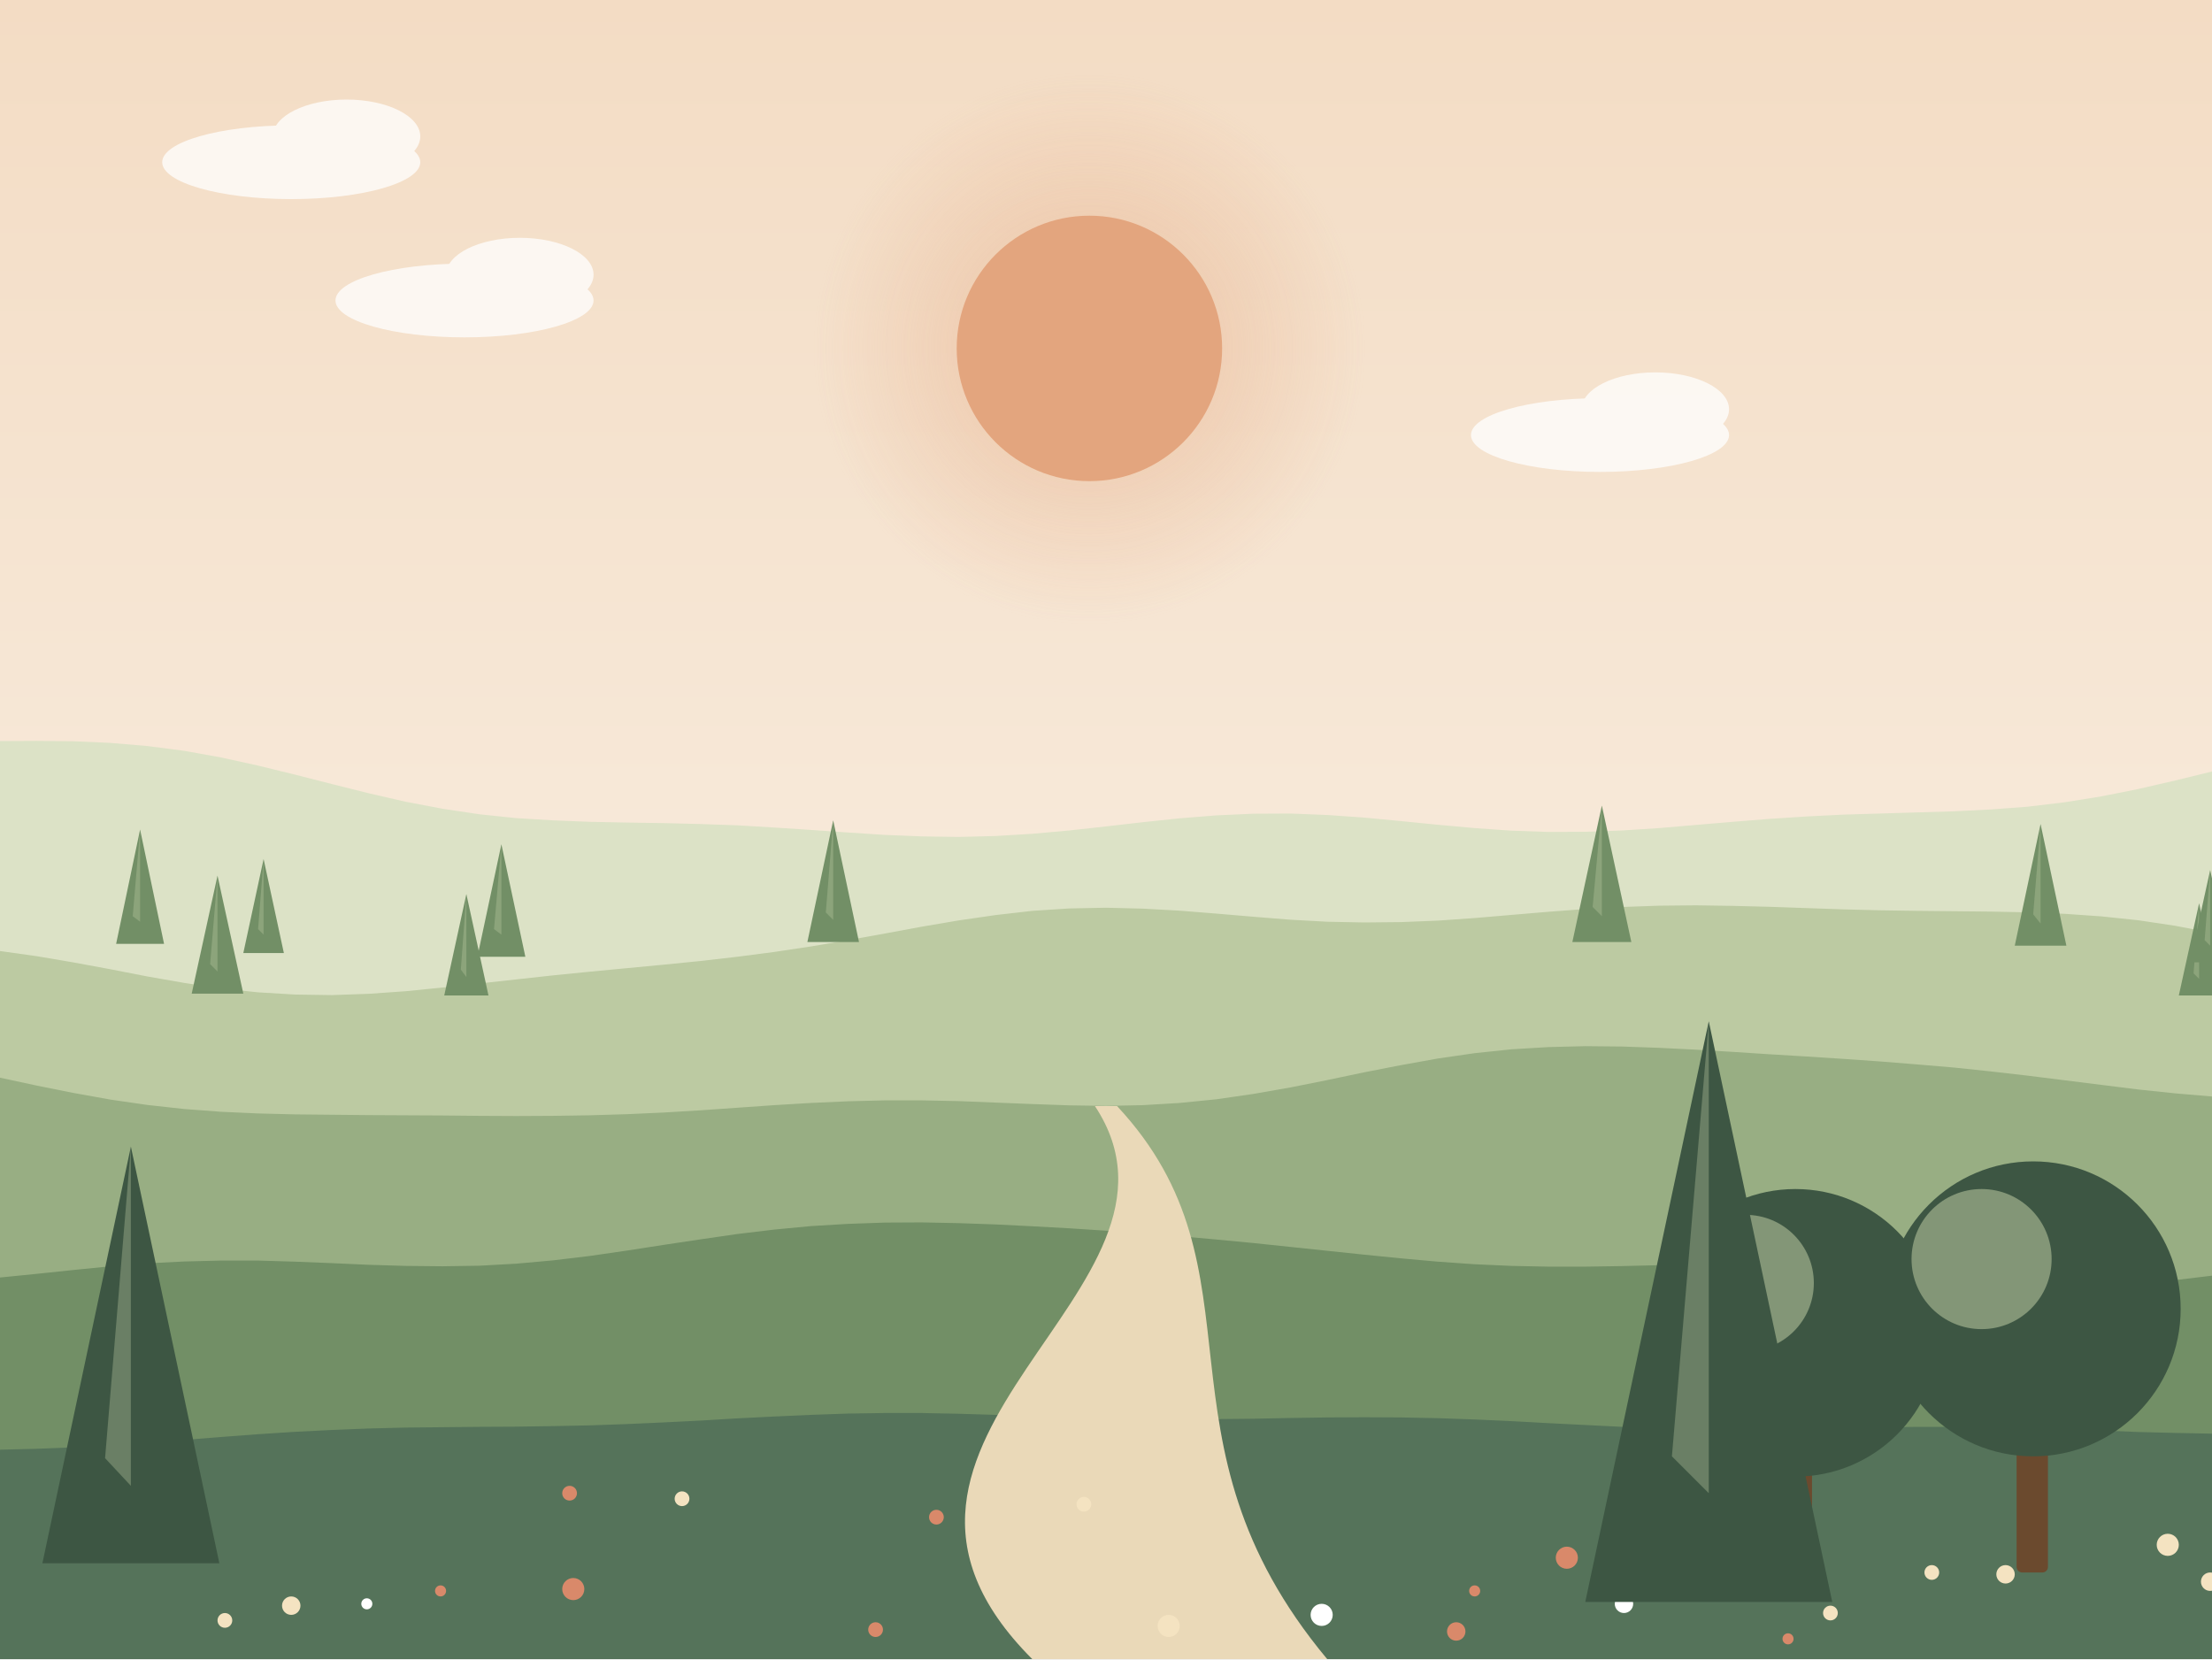
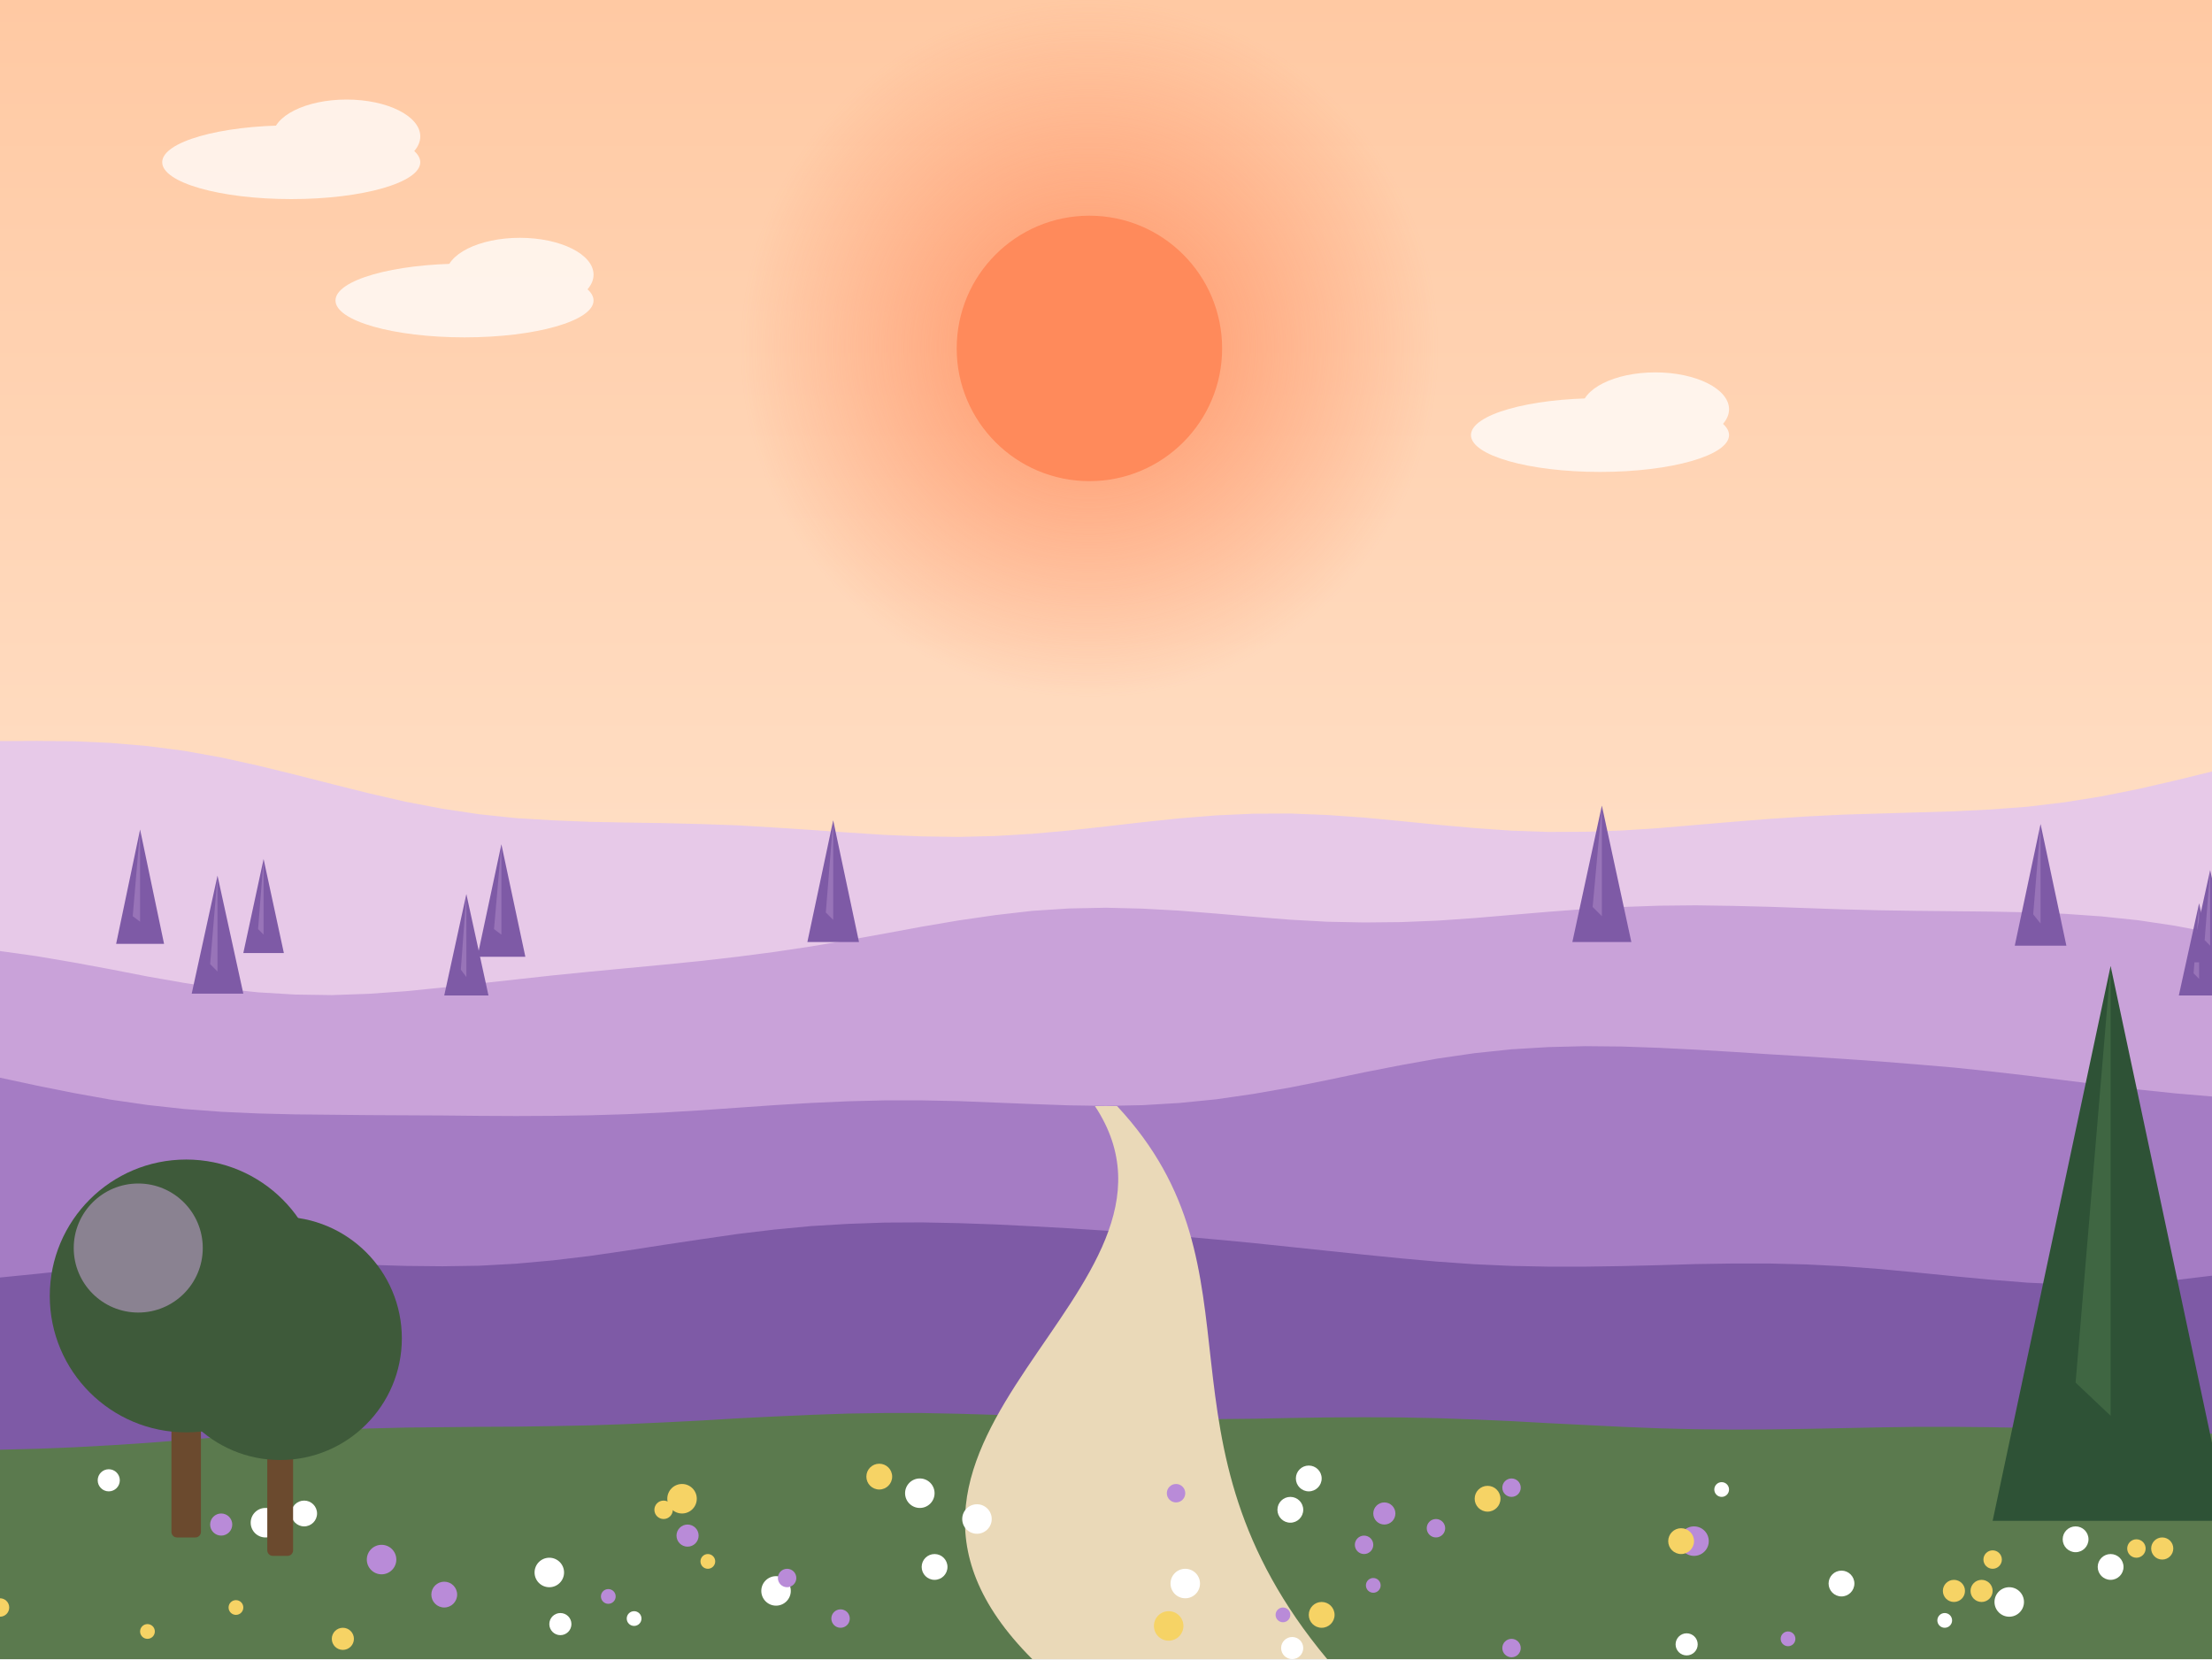
<svg xmlns="http://www.w3.org/2000/svg" viewBox="0 0 1200 900" preserveAspectRatio="xMidYMid slice">
  <defs>
    <linearGradient id="s" x1="0" y1="0" x2="0" y2="1">
-       <stop offset="0" stop-color="#F3DCC4" />
-       <stop offset="1" stop-color="#FBF5EC" />
+       <stop offset="0" stop-color="#FFC9A3" />
+       <stop offset="1" stop-color="#FFF1E2" />
    </linearGradient>
    <radialGradient id="g">
-       <stop offset="0" stop-color="#E3A57E" stop-opacity=".9" />
-       <stop offset="1" stop-color="#E3A57E" stop-opacity="0" />
+       <stop offset="0" stop-color="#FF8A5B" stop-opacity=".9" />
+       <stop offset="1" stop-color="#FF8A5B" stop-opacity="0" />
    </radialGradient>
  </defs>
  <rect width="1200" height="900" fill="url(#s)" />
-   <circle cx="591" cy="189" r="150" fill="url(#g)" opacity=".6" />
-   <circle cx="591" cy="189" r="72" fill="#E3A57E" />
+   <circle cx="591" cy="189" r="190" fill="url(#g)" />
+   <circle cx="591" cy="189" r="72" fill="#FF8A5B" />
  <g fill="#FFFFFF" opacity=".75">
    <ellipse cx="868" cy="236" rx="70" ry="20" />
    <ellipse cx="898" cy="222" rx="40" ry="20" />
  </g>
  <g fill="#FFFFFF" opacity=".75">
    <ellipse cx="158" cy="88" rx="70" ry="20" />
    <ellipse cx="188" cy="74" rx="40" ry="20" />
  </g>
  <g fill="#FFFFFF" opacity=".75">
    <ellipse cx="252" cy="163" rx="70" ry="20" />
    <ellipse cx="282" cy="149" rx="40" ry="20" />
  </g>
-   <polygon fill="#DCE2C6" points="0,900 0,402.0 20,401.9 40,402.1 60,403.0 80,404.7 100,407.3 120,410.9 140,415.3 160,420.2 180,425.3 200,430.3 220,434.9 240,438.7 260,441.7 280,443.8 300,445.0 320,445.8 340,446.2 360,446.5 380,447.0 400,447.7 420,448.9 440,450.2 460,451.6 480,452.9 500,453.7 520,454.0 540,453.5 560,452.3 580,450.5 600,448.3 620,446.0 640,443.9 660,442.3 680,441.4 700,441.3 720,442.1 740,443.5 760,445.4 780,447.4 800,449.2 820,450.6 840,451.3 860,451.2 880,450.5 900,449.2 920,447.5 940,445.8 960,444.2 980,442.9 1000,441.9 1020,441.3 1040,440.7 1060,440.1 1080,439.1 1100,437.6 1120,435.2 1140,432.0 1160,428.0 1180,423.4 1200,418.5 1200,900" />
-   <polygon fill="#BCCAA2" points="0,900 0,515.9 20,518.7 40,522.1 60,525.8 80,529.7 100,533.2 120,536.2 140,538.3 160,539.5 180,539.8 200,539.1 220,537.7 240,535.7 260,533.5 280,531.3 300,529.1 320,527.1 340,525.2 360,523.3 380,521.3 400,519.0 420,516.4 440,513.4 460,510.0 480,506.4 500,502.7 520,499.3 540,496.4 560,494.1 580,492.8 600,492.4 620,492.9 640,494.0 660,495.6 680,497.3 700,498.9 720,500.0 740,500.4 760,500.2 780,499.4 800,498.0 820,496.3 840,494.6 860,493.1 880,492.0 900,491.3 920,491.1 940,491.4 960,491.9 980,492.6 1000,493.3 1020,493.8 1040,494.1 1060,494.3 1080,494.5 1100,494.9 1120,495.7 1140,497.1 1160,499.2 1180,502.2 1200,506.0 1200,900" />
-   <polygon fill="#728F66" points="118,475 104,539 132,539" />
-   <polygon fill="#BCCAA2" opacity=".35" points="118,475 114,523 118,527" />
-   <polygon fill="#728F66" points="76,450 63,512 89,512" />
-   <polygon fill="#BCCAA2" opacity=".35" points="76,450 72,497 76,500" />
-   <polygon fill="#728F66" points="143,466 132,517 154,517" />
-   <polygon fill="#BCCAA2" opacity=".35" points="143,466 140,504 143,507" />
-   <polygon fill="#728F66" points="869,437 853,511 885,511" />
-   <polygon fill="#BCCAA2" opacity=".35" points="869,437 864,492 869,497" />
-   <polygon fill="#728F66" points="253,485 241,540 265,540" />
-   <polygon fill="#BCCAA2" opacity=".35" points="253,485 250,526 253,530" />
-   <polygon fill="#728F66" points="1193,490 1182,540 1204,540" />
-   <polygon fill="#BCCAA2" opacity=".35" points="1193,490 1190,528 1193,531" />
-   <polygon fill="#728F66" points="1199,472 1188,522 1210,522" />
-   <polygon fill="#BCCAA2" opacity=".35" points="1199,472 1196,510 1199,513" />
-   <polygon fill="#728F66" points="452,445 438,511 466,511" />
-   <polygon fill="#BCCAA2" opacity=".35" points="452,445 448,495 452,499" />
-   <polygon fill="#728F66" points="272,458 259,519 285,519" />
-   <polygon fill="#BCCAA2" opacity=".35" points="272,458 268,504 272,507" />
-   <polygon fill="#728F66" points="1107,447 1093,513 1121,513" />
-   <polygon fill="#BCCAA2" opacity=".35" points="1107,447 1103,496 1107,501" />
-   <polygon fill="#98AE83" points="0,900 0,584.6 20,588.9 40,592.9 60,596.5 80,599.4 100,601.6 120,603.1 140,604.0 160,604.5 180,604.7 200,604.9 220,605.0 240,605.1 260,605.3 280,605.4 300,605.3 320,605.0 340,604.4 360,603.5 380,602.3 400,600.9 420,599.5 440,598.3 460,597.4 480,596.9 500,596.9 520,597.3 540,598.1 560,598.9 580,599.6 600,599.9 620,599.5 640,598.3 660,596.3 680,593.4 700,589.9 720,585.9 740,581.7 760,577.8 780,574.2 800,571.3 820,569.2 840,568.0 860,567.5 880,567.7 900,568.4 920,569.4 940,570.6 960,571.9 980,573.1 1000,574.4 1020,575.8 1040,577.4 1060,579.1 1080,581.2 1100,583.5 1120,586.0 1140,588.5 1160,591.0 1180,593.1 1200,594.8 1200,900" />
-   <polygon fill="#728F66" points="0,900 0,693.0 20,691.0 40,688.9 60,686.9 80,685.3 100,684.3 120,683.8 140,683.8 160,684.4 180,685.2 200,686.1 220,686.7 240,686.9 260,686.6 280,685.5 300,683.7 320,681.3 340,678.4 360,675.3 380,672.3 400,669.4 420,667.0 440,665.1 460,663.9 480,663.2 500,663.1 520,663.5 540,664.2 560,665.2 580,666.3 600,667.6 620,669.1 640,670.6 660,672.4 680,674.3 700,676.4 720,678.5 740,680.6 760,682.6 780,684.4 800,685.8 820,686.7 840,687.1 860,687.1 880,686.8 900,686.3 920,685.7 940,685.4 960,685.4 980,685.9 1000,686.9 1020,688.4 1040,690.3 1060,692.3 1080,694.2 1100,695.8 1120,696.7 1140,696.8 1160,696.1 1180,694.4 1200,692.0 1200,900" />
-   <polygon fill="#55735A" points="0,900 0,786.4 20,785.9 40,785.1 60,784.0 80,782.7 100,781.1 120,779.5 140,778.0 160,776.7 180,775.7 200,774.9 220,774.4 240,774.2 260,774.0 280,773.9 300,773.6 320,773.2 340,772.5 360,771.6 380,770.6 400,769.4 420,768.4 440,767.5 460,766.8 480,766.5 500,766.5 520,766.9 540,767.5 560,768.2 580,768.9 600,769.4 620,769.8 640,769.9 660,769.8 680,769.6 700,769.2 720,768.9 740,768.8 760,768.9 780,769.3 800,770.0 820,770.9 840,772.0 860,773.0 880,774.0 900,774.8 920,775.3 940,775.5 960,775.4 980,775.1 1000,774.7 1020,774.3 1040,774.0 1060,774.0 1080,774.2 1100,774.6 1120,775.3 1140,776.0 1160,776.8 1180,777.3 1200,777.7 1200,900" />
+   <polygon fill="#E7C9E8" points="0,900 0,402.0 20,401.9 40,402.1 60,403.0 80,404.7 100,407.3 120,410.9 140,415.3 160,420.2 180,425.3 200,430.3 220,434.9 240,438.7 260,441.7 280,443.8 300,445.0 320,445.8 340,446.2 360,446.5 380,447.0 400,447.7 420,448.9 440,450.2 460,451.6 480,452.9 500,453.7 520,454.0 540,453.5 560,452.3 580,450.5 600,448.3 620,446.0 640,443.9 660,442.3 680,441.4 700,441.3 720,442.1 740,443.5 760,445.4 780,447.4 800,449.2 820,450.6 840,451.3 860,451.2 880,450.5 900,449.2 920,447.5 940,445.8 960,444.2 980,442.9 1000,441.9 1020,441.3 1040,440.7 1060,440.1 1080,439.1 1100,437.6 1120,435.2 1140,432.0 1160,428.0 1180,423.4 1200,418.5 1200,900" />
+   <polygon fill="#C9A2D9" points="0,900 0,515.9 20,518.7 40,522.1 60,525.8 80,529.7 100,533.2 120,536.2 140,538.3 160,539.5 180,539.8 200,539.1 220,537.7 240,535.7 260,533.5 280,531.3 300,529.1 320,527.1 340,525.2 360,523.3 380,521.3 400,519.0 420,516.4 440,513.4 460,510.0 480,506.4 500,502.7 520,499.3 540,496.4 560,494.1 580,492.8 600,492.4 620,492.9 640,494.0 660,495.6 680,497.3 700,498.9 720,500.0 740,500.4 760,500.2 780,499.4 800,498.0 820,496.3 840,494.6 860,493.1 880,492.0 900,491.3 920,491.1 940,491.4 960,491.9 980,492.6 1000,493.3 1020,493.8 1040,494.1 1060,494.3 1080,494.5 1100,494.9 1120,495.7 1140,497.1 1160,499.2 1180,502.2 1200,506.0 1200,900" />
+   <polygon fill="#7E5AA6" points="118,475 104,539 132,539" />
+   <polygon fill="#C9A2D9" opacity=".35" points="118,475 114,523 118,527" />
+   <polygon fill="#7E5AA6" points="76,450 63,512 89,512" />
+   <polygon fill="#C9A2D9" opacity=".35" points="76,450 72,497 76,500" />
+   <polygon fill="#7E5AA6" points="143,466 132,517 154,517" />
+   <polygon fill="#C9A2D9" opacity=".35" points="143,466 140,504 143,507" />
+   <polygon fill="#7E5AA6" points="869,437 853,511 885,511" />
+   <polygon fill="#C9A2D9" opacity=".35" points="869,437 864,492 869,497" />
+   <polygon fill="#7E5AA6" points="253,485 241,540 265,540" />
+   <polygon fill="#C9A2D9" opacity=".35" points="253,485 250,526 253,530" />
+   <polygon fill="#7E5AA6" points="1193,490 1182,540 1204,540" />
+   <polygon fill="#C9A2D9" opacity=".35" points="1193,490 1190,528 1193,531" />
+   <polygon fill="#7E5AA6" points="1199,472 1188,522 1210,522" />
+   <polygon fill="#C9A2D9" opacity=".35" points="1199,472 1196,510 1199,513" />
+   <polygon fill="#7E5AA6" points="452,445 438,511 466,511" />
+   <polygon fill="#C9A2D9" opacity=".35" points="452,445 448,495 452,499" />
+   <polygon fill="#7E5AA6" points="272,458 259,519 285,519" />
+   <polygon fill="#C9A2D9" opacity=".35" points="272,458 268,504 272,507" />
+   <polygon fill="#7E5AA6" points="1107,447 1093,513 1121,513" />
+   <polygon fill="#C9A2D9" opacity=".35" points="1107,447 1103,496 1107,501" />
+   <polygon fill="#A57CC4" points="0,900 0,584.6 20,588.9 40,592.9 60,596.5 80,599.4 100,601.6 120,603.1 140,604.0 160,604.5 180,604.7 200,604.9 220,605.0 240,605.1 260,605.3 280,605.4 300,605.3 320,605.0 340,604.4 360,603.5 380,602.3 400,600.9 420,599.5 440,598.3 460,597.4 480,596.9 500,596.9 520,597.3 540,598.1 560,598.9 580,599.6 600,599.9 620,599.5 640,598.3 660,596.3 680,593.4 700,589.9 720,585.9 740,581.7 760,577.8 780,574.2 800,571.3 820,569.2 840,568.0 860,567.5 880,567.7 900,568.4 920,569.4 940,570.6 960,571.9 980,573.1 1000,574.4 1020,575.8 1040,577.4 1060,579.1 1080,581.2 1100,583.5 1120,586.0 1140,588.5 1160,591.0 1180,593.1 1200,594.8 1200,900" />
+   <polygon fill="#7E5AA6" points="0,900 0,693.0 20,691.0 40,688.9 60,686.9 80,685.3 100,684.3 120,683.8 140,683.8 160,684.4 180,685.2 200,686.1 220,686.7 240,686.9 260,686.6 280,685.5 300,683.7 320,681.3 340,678.4 360,675.3 380,672.3 400,669.4 420,667.0 440,665.1 460,663.9 480,663.2 500,663.1 520,663.5 540,664.2 560,665.2 580,666.3 600,667.6 620,669.1 640,670.6 660,672.4 680,674.3 700,676.4 720,678.5 740,680.6 760,682.6 780,684.4 800,685.8 820,686.7 840,687.1 860,687.1 880,686.8 900,686.3 920,685.7 940,685.4 960,685.4 980,685.9 1000,686.9 1020,688.4 1040,690.3 1060,692.3 1080,694.2 1100,695.8 1120,696.7 1140,696.8 1160,696.1 1180,694.4 1200,692.0 1200,900" />
+   <polygon fill="#5B7A4E" points="0,900 0,786.4 20,785.9 40,785.1 60,784.0 80,782.7 100,781.1 120,779.5 140,778.0 160,776.7 180,775.7 200,774.9 220,774.4 240,774.2 260,774.0 280,773.9 300,773.6 320,773.2 340,772.5 360,771.6 380,770.6 400,769.4 420,768.4 440,767.5 460,766.8 480,766.5 500,766.5 520,766.9 540,767.5 560,768.2 580,768.9 600,769.4 620,769.8 640,769.9 660,769.8 680,769.6 700,769.2 720,768.9 740,768.8 760,768.9 780,769.3 800,770.0 820,770.9 840,772.0 860,773.0 880,774.0 900,774.8 920,775.3 940,775.5 960,775.4 980,775.1 1000,774.7 1020,774.3 1040,774.0 1060,774.0 1080,774.2 1100,774.6 1120,775.3 1140,776.0 1160,776.8 1180,777.3 1200,777.7 1200,900" />
  <path fill="#EAD9B8" d="M594,600 C660,700 440,780 560,900 L720,900 C620,780 690,690 606,600 Z" />
-   <circle cx="370" cy="813" r="4" fill="#F4E3C1" />
-   <circle cx="199" cy="870" r="3" fill="#FFFFFF" />
-   <circle cx="122" cy="879" r="4" fill="#F4E3C1" />
-   <circle cx="1088" cy="854" r="5" fill="#F4E3C1" />
-   <circle cx="1199" cy="858" r="5" fill="#F4E3C1" />
-   <circle cx="508" cy="823" r="4" fill="#D9896A" />
-   <circle cx="1176" cy="838" r="6" fill="#F4E3C1" />
-   <circle cx="919" cy="836" r="3" fill="#D9896A" />
-   <circle cx="1048" cy="853" r="4" fill="#F4E3C1" />
-   <circle cx="311" cy="862" r="6" fill="#D9896A" />
-   <circle cx="158" cy="871" r="5" fill="#F4E3C1" />
-   <circle cx="717" cy="876" r="6" fill="#FFFFFF" />
-   <circle cx="934" cy="808" r="3" fill="#F4E3C1" />
-   <circle cx="970" cy="889" r="3" fill="#D9896A" />
-   <circle cx="634" cy="882" r="6" fill="#F4E3C1" />
-   <circle cx="790" cy="885" r="5" fill="#D9896A" />
-   <circle cx="945" cy="845" r="4" fill="#FFFFFF" />
-   <circle cx="239" cy="863" r="3" fill="#D9896A" />
-   <circle cx="588" cy="816" r="4" fill="#F4E3C1" />
-   <circle cx="800" cy="863" r="3" fill="#D9896A" />
-   <circle cx="919" cy="851" r="5" fill="#D9896A" />
-   <circle cx="881" cy="870" r="5" fill="#FFFFFF" />
-   <circle cx="850" cy="845" r="6" fill="#D9896A" />
-   <circle cx="309" cy="810" r="4" fill="#D9896A" />
-   <circle cx="475" cy="884" r="4" fill="#D9896A" />
-   <circle cx="993" cy="875" r="4" fill="#F4E3C1" />
-   <rect x="966" y="791" width="17" height="71" rx="3" fill="#6B4A2E" />
-   <circle cx="974" cy="723" r="78" fill="#3D5643" />
-   <circle cx="947" cy="696" r="37" fill="#BCCAA2" opacity=".55" />
-   <polygon fill="#3D5643" points="927,554 860,869 994,869" />
-   <polygon fill="#BCCAA2" opacity=".35" points="927,554 907,790 927,810" />
-   <rect x="1094" y="780" width="17" height="73" rx="3" fill="#6B4A2E" />
-   <circle cx="1103" cy="710" r="80" fill="#3D5643" />
-   <circle cx="1075" cy="683" r="38" fill="#BCCAA2" opacity=".55" />
-   <polygon fill="#3D5643" points="71,622 23,848 119,848" />
-   <polygon fill="#BCCAA2" opacity=".35" points="71,622 57,791 71,806" />
+   <circle cx="370" cy="813" r="8" fill="#F6D365" />
+   <circle cx="384" cy="847" r="4" fill="#F6D365" />
+   <circle cx="128" cy="872" r="4" fill="#F6D365" />
+   <circle cx="421" cy="863" r="8" fill="#FFFFFF" />
+   <circle cx="643" cy="859" r="8" fill="#FFFFFF" />
+   <circle cx="740" cy="838" r="5" fill="#B98BD8" />
+   <circle cx="499" cy="810" r="8" fill="#FFFFFF" />
+   <circle cx="1075" cy="863" r="6" fill="#F6D365" />
+   <circle cx="919" cy="836" r="8" fill="#B98BD8" />
+   <circle cx="241" cy="865" r="7" fill="#B98BD8" />
+   <circle cx="700" cy="819" r="7" fill="#FFFFFF" />
+   <circle cx="80" cy="885" r="4" fill="#F6D365" />
+   <circle cx="1173" cy="840" r="6" fill="#F6D365" />
+   <circle cx="717" cy="876" r="7" fill="#F6D365" />
+   <circle cx="934" cy="808" r="4" fill="#FFFFFF" />
+   <circle cx="970" cy="889" r="4" fill="#B98BD8" />
+   <circle cx="634" cy="882" r="8" fill="#F6D365" />
+   <circle cx="912" cy="836" r="7" fill="#F6D365" />
+   <circle cx="710" cy="802" r="7" fill="#FFFFFF" />
+   <circle cx="344" cy="878" r="4" fill="#FFFFFF" />
+   <circle cx="120" cy="827" r="6" fill="#B98BD8" />
+   <circle cx="507" cy="850" r="7" fill="#FFFFFF" />
+   <circle cx="165" cy="821" r="7" fill="#FFFFFF" />
+   <circle cx="1125" cy="835" r="5" fill="#FFFFFF" />
+   <circle cx="1126" cy="835" r="7" fill="#FFFFFF" />
+   <circle cx="779" cy="829" r="5" fill="#B98BD8" />
+   <circle cx="360" cy="819" r="5" fill="#F6D365" />
+   <circle cx="477" cy="801" r="7" fill="#F6D365" />
+   <circle cx="373" cy="833" r="6" fill="#B98BD8" />
+   <circle cx="298" cy="853" r="8" fill="#FFFFFF" />
+   <circle cx="1159" cy="840" r="5" fill="#F6D365" />
+   <circle cx="1055" cy="879" r="4" fill="#FFFFFF" />
+   <circle cx="1145" cy="850" r="7" fill="#FFFFFF" />
+   <circle cx="807" cy="813" r="7" fill="#F6D365" />
+   <circle cx="820" cy="807" r="5" fill="#B98BD8" />
+   <circle cx="427" cy="856" r="5" fill="#B98BD8" />
+   <circle cx="696" cy="876" r="4" fill="#B98BD8" />
+   <circle cx="0" cy="872" r="5" fill="#F6D365" />
+   <circle cx="207" cy="846" r="8" fill="#B98BD8" />
+   <circle cx="144" cy="826" r="8" fill="#FFFFFF" />
+   <circle cx="304" cy="881" r="6" fill="#FFFFFF" />
+   <circle cx="745" cy="860" r="4" fill="#B98BD8" />
+   <circle cx="999" cy="859" r="7" fill="#FFFFFF" />
+   <circle cx="638" cy="810" r="5" fill="#B98BD8" />
+   <circle cx="701" cy="894" r="6" fill="#FFFFFF" />
+   <circle cx="330" cy="866" r="4" fill="#B98BD8" />
+   <circle cx="1081" cy="846" r="5" fill="#F6D365" />
+   <circle cx="1112" cy="803" r="8" fill="#FFFFFF" />
+   <circle cx="186" cy="889" r="6" fill="#F6D365" />
+   <circle cx="751" cy="821" r="6" fill="#B98BD8" />
+   <circle cx="1090" cy="869" r="8" fill="#FFFFFF" />
+   <circle cx="456" cy="878" r="5" fill="#B98BD8" />
+   <circle cx="820" cy="894" r="5" fill="#B98BD8" />
+   <circle cx="1060" cy="863" r="6" fill="#F6D365" />
+   <circle cx="59" cy="803" r="6" fill="#FFFFFF" />
+   <circle cx="530" cy="824" r="8" fill="#FFFFFF" />
+   <circle cx="915" cy="892" r="6" fill="#FFFFFF" />
+   <rect x="145" y="783" width="14" height="61" rx="3" fill="#6B4A2E" />
+   <circle cx="152" cy="726" r="66" fill="#3E5A3A" />
+   <circle cx="129" cy="702" r="32" fill="#C9A2D9" opacity=".55" />
+   <polygon fill="#2E5236" points="1145,524 1081,825 1209,825" />
+   <polygon fill="#5E8C5A" opacity=".35" points="1145,524 1126,750 1145,768" />
+   <rect x="93" y="767" width="16" height="67" rx="3" fill="#6B4A2E" />
+   <circle cx="101" cy="703" r="74" fill="#3E5A3A" />
+   <circle cx="75" cy="677" r="35" fill="#C9A2D9" opacity=".55" />
</svg>
